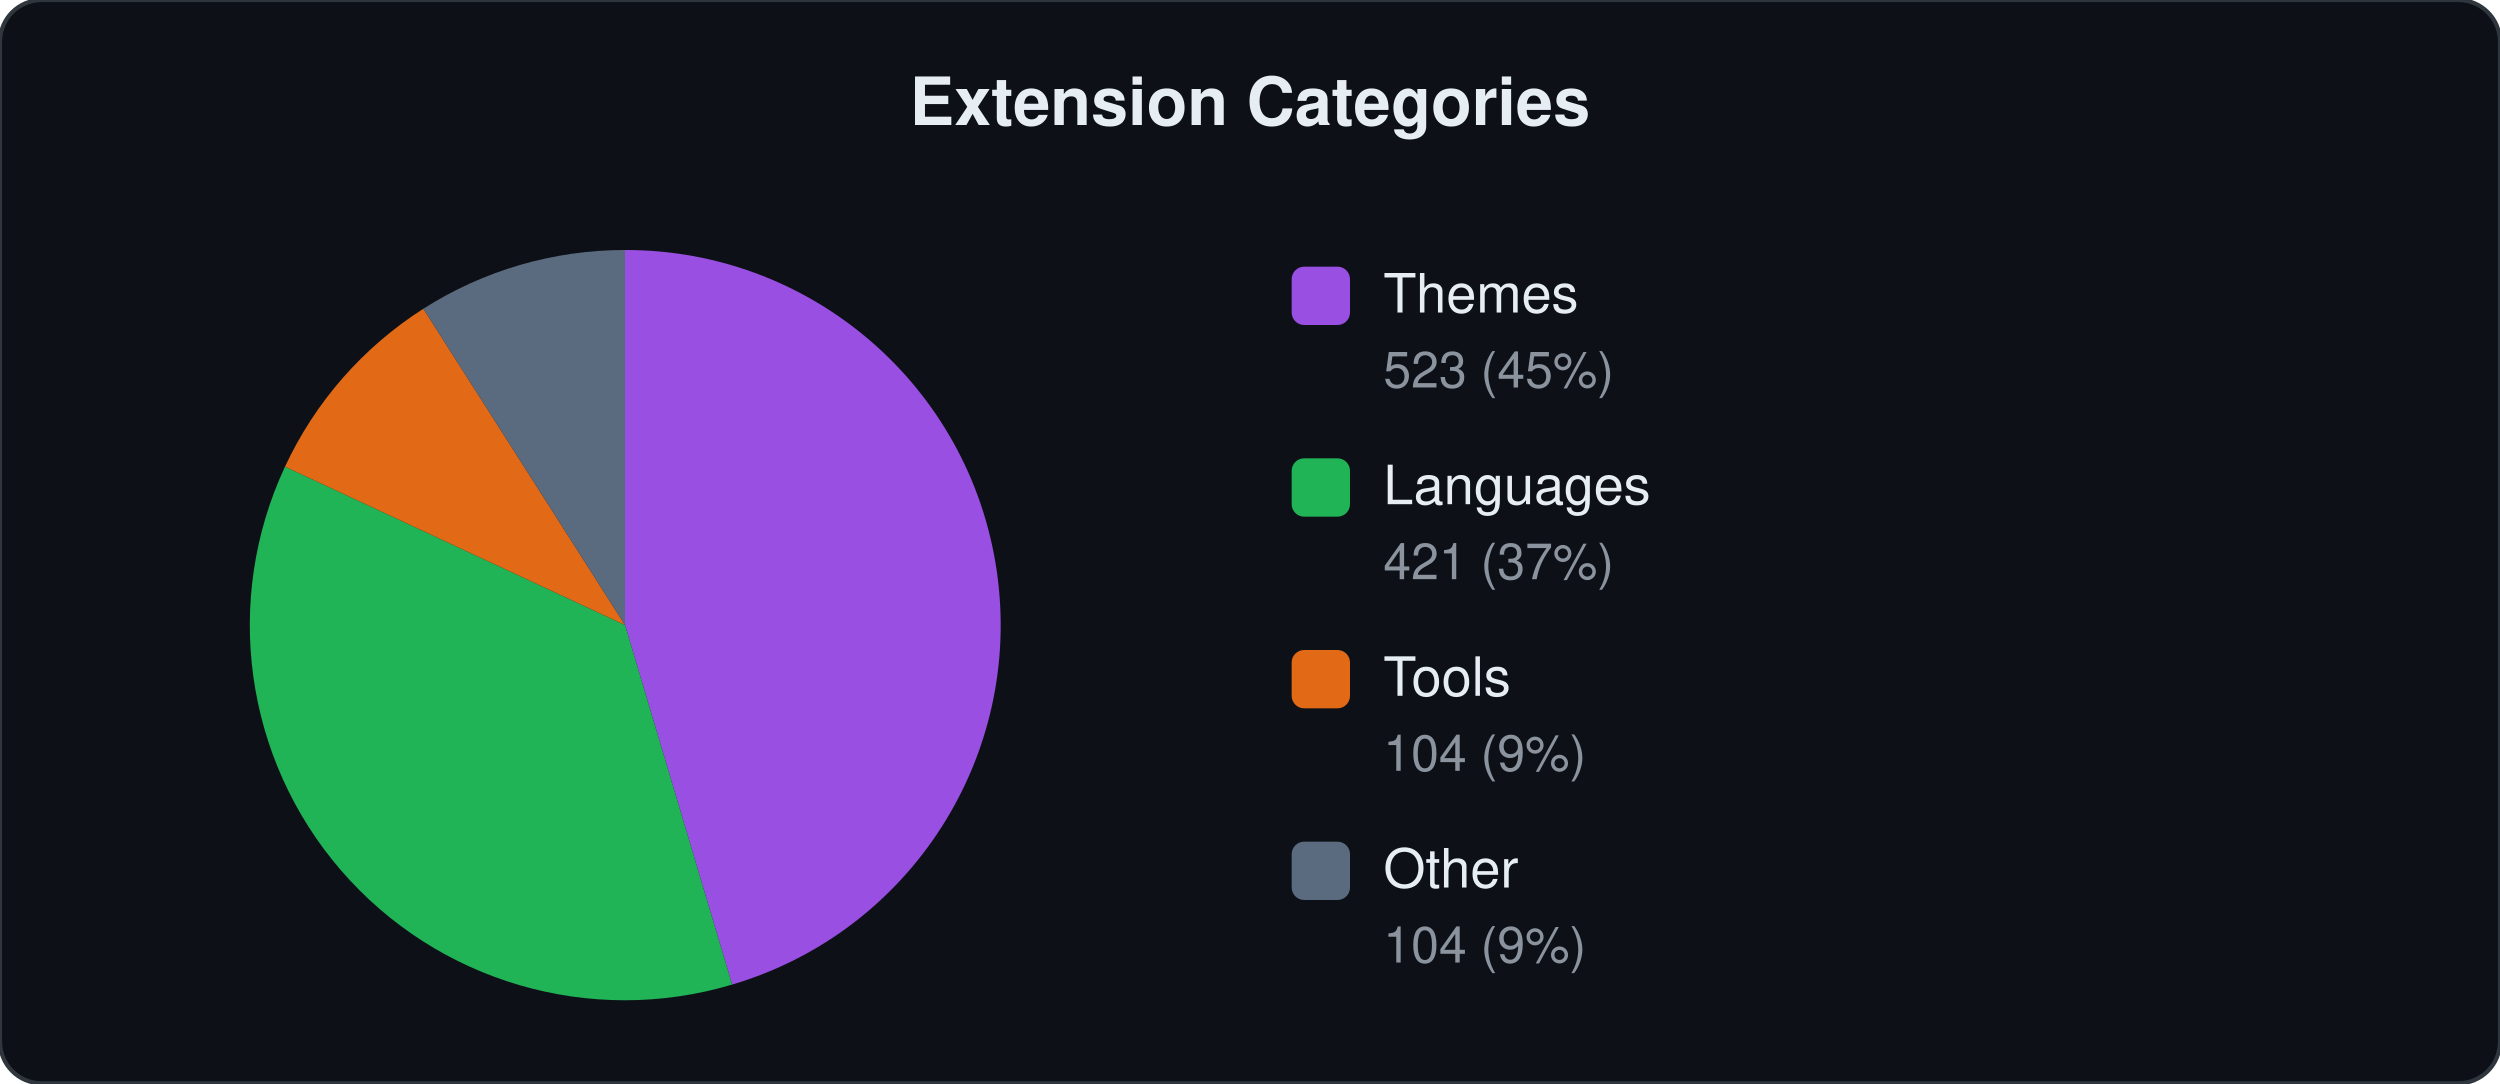
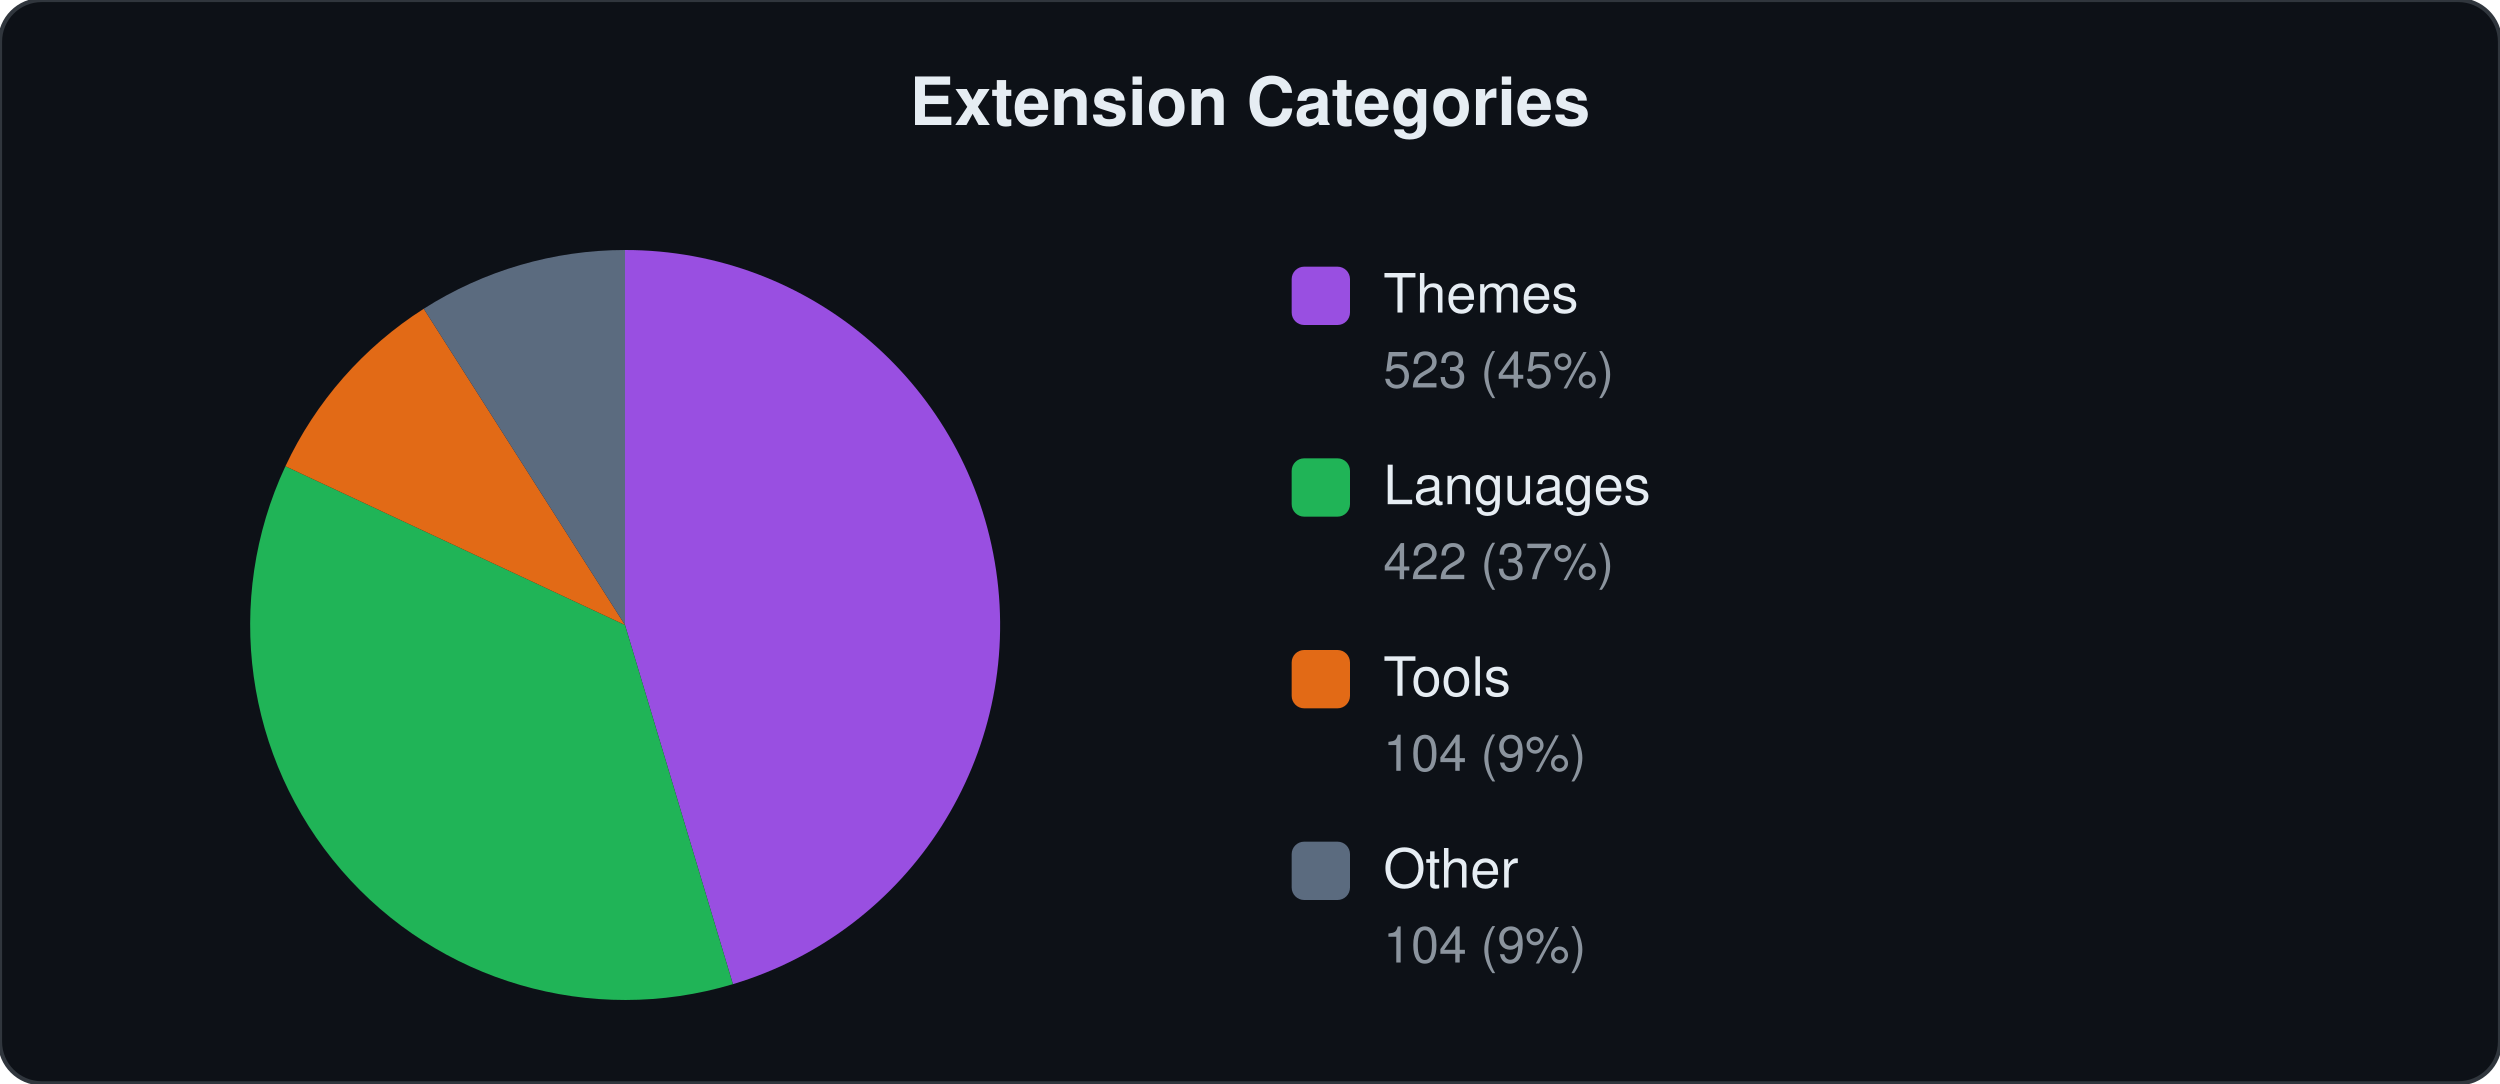
<svg xmlns="http://www.w3.org/2000/svg" viewBox="0 0 600 260" width="600" height="260">
  <style>text{font-family:-apple-system,BlinkMacSystemFont,"Segoe UI",Helvetica,Arial,sans-serif;fill:#e6edf3}.label{font-size:13px}.count{font-size:12px;fill:#8b949e}.title{font-size:16px;font-weight:600}</style>
  <rect width="600" height="260" rx="10" fill="#0d1117" stroke="#30363d" stroke-width="1" />
  <text x="300" y="30" text-anchor="middle" class="title">Extension Categories</text>
-   <path d="M150.0,150.0 L150.0,60.0 A90,90 0 0,1 175.7,236.3 Z" fill="#a855f7" opacity="0.9" />
-   <path d="M150.0,150.0 L175.7,236.3 A90,90 0 0,1 68.4,112.0 Z" fill="#22c55e" opacity="0.9" />
-   <path d="M150.0,150.0 L68.4,112.0 A90,90 0 0,1 101.6,74.1 Z" fill="#f97316" opacity="0.9" />
-   <path d="M150.0,150.0 L101.6,74.1 A90,90 0 0,1 150.0,60.0 Z" fill="#64748b" opacity="0.9" />
+   <path d="M150.0,150.0 L150.0,60.0 A90,90 0 0,1 175.9,236.2 Z" fill="#a855f7" opacity="0.9" />
+   <path d="M150.0,150.0 L175.9,236.2 A90,90 0 0,1 68.5,111.9 Z" fill="#22c55e" opacity="0.9" />
+   <path d="M150.0,150.0 L68.5,111.9 A90,90 0 0,1 101.7,74.1 Z" fill="#f97316" opacity="0.9" />
+   <path d="M150.0,150.0 L101.7,74.1 A90,90 0 0,1 150.0,60.0 Z" fill="#64748b" opacity="0.9" />
  <rect x="310" y="64" width="14" height="14" rx="3" fill="#a855f7" opacity="0.9" />
  <text x="332" y="75" class="label">Themes</text>
  <text x="332" y="93" class="count">523 (45%)</text>
  <rect x="310" y="110" width="14" height="14" rx="3" fill="#22c55e" opacity="0.9" />
  <text x="332" y="121" class="label">Languages</text>
-   <text x="332" y="139" class="count">421 (37%)</text>
+   <text x="332" y="139" class="count">422 (37%)</text>
  <rect x="310" y="156" width="14" height="14" rx="3" fill="#f97316" opacity="0.9" />
  <text x="332" y="167" class="label">Tools</text>
  <text x="332" y="185" class="count">104 (9%)</text>
  <rect x="310" y="202" width="14" height="14" rx="3" fill="#64748b" opacity="0.9" />
  <text x="332" y="213" class="label">Other</text>
  <text x="332" y="231" class="count">104 (9%)</text>
</svg>
